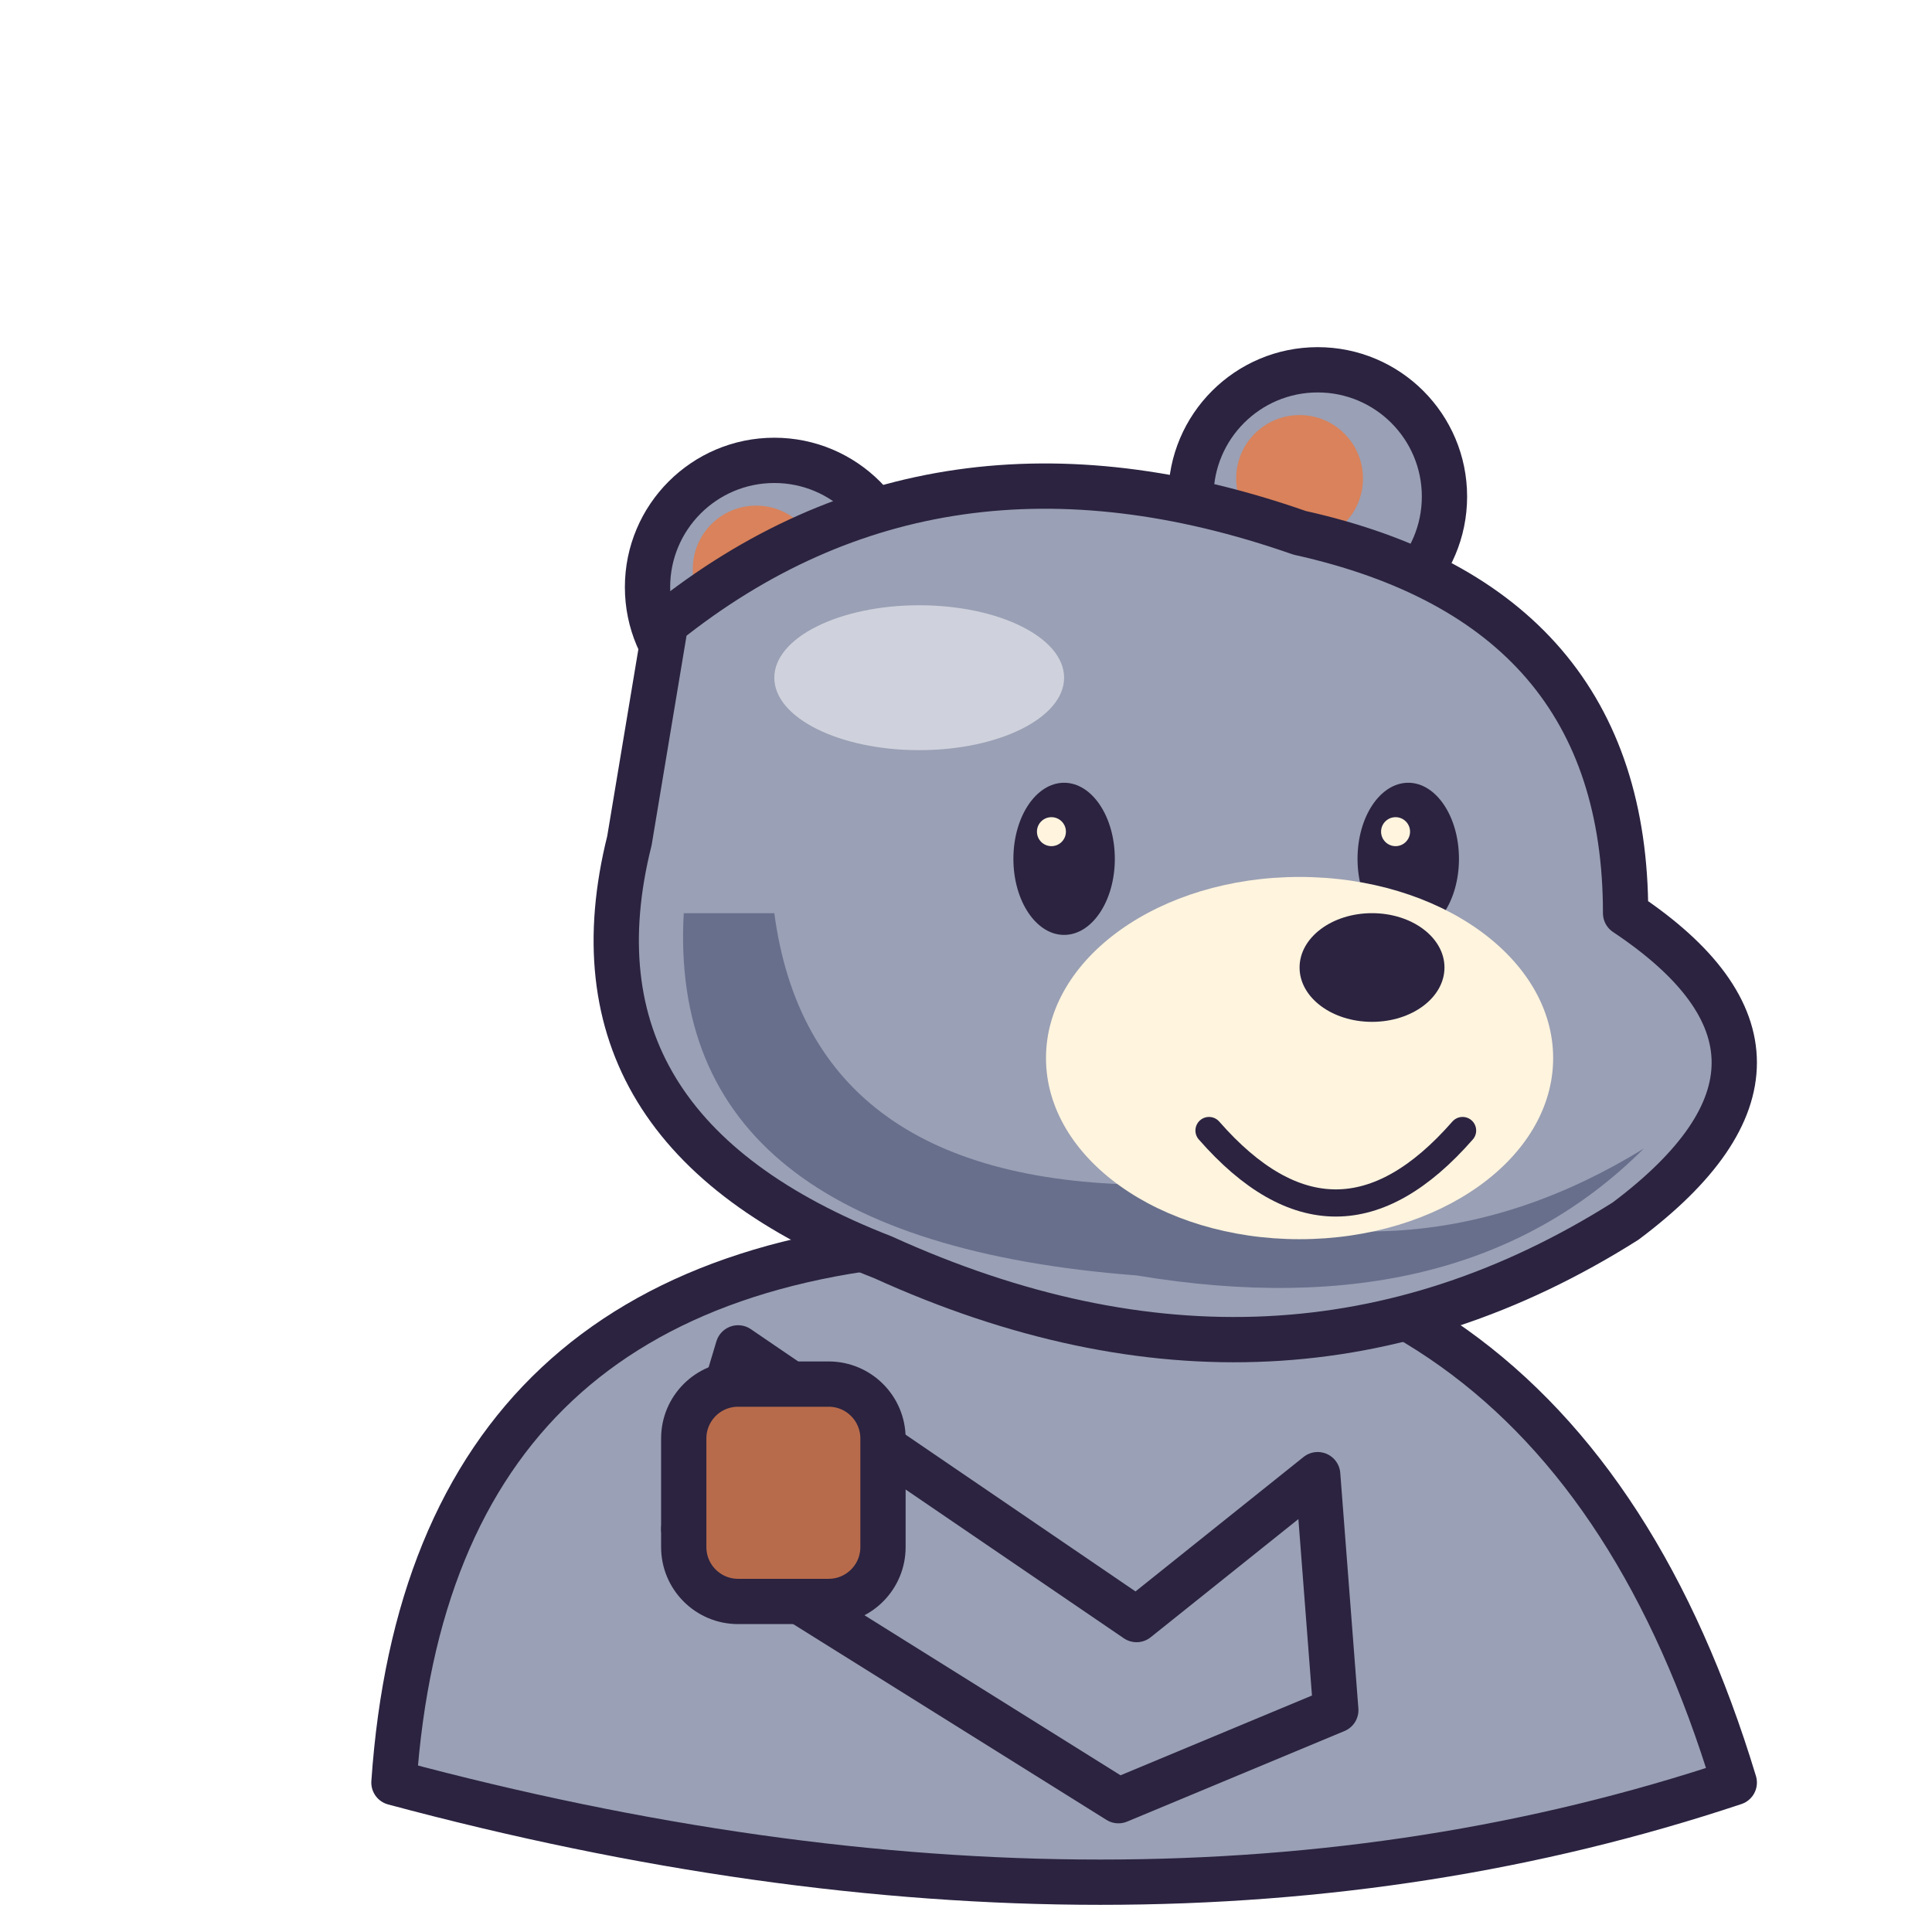
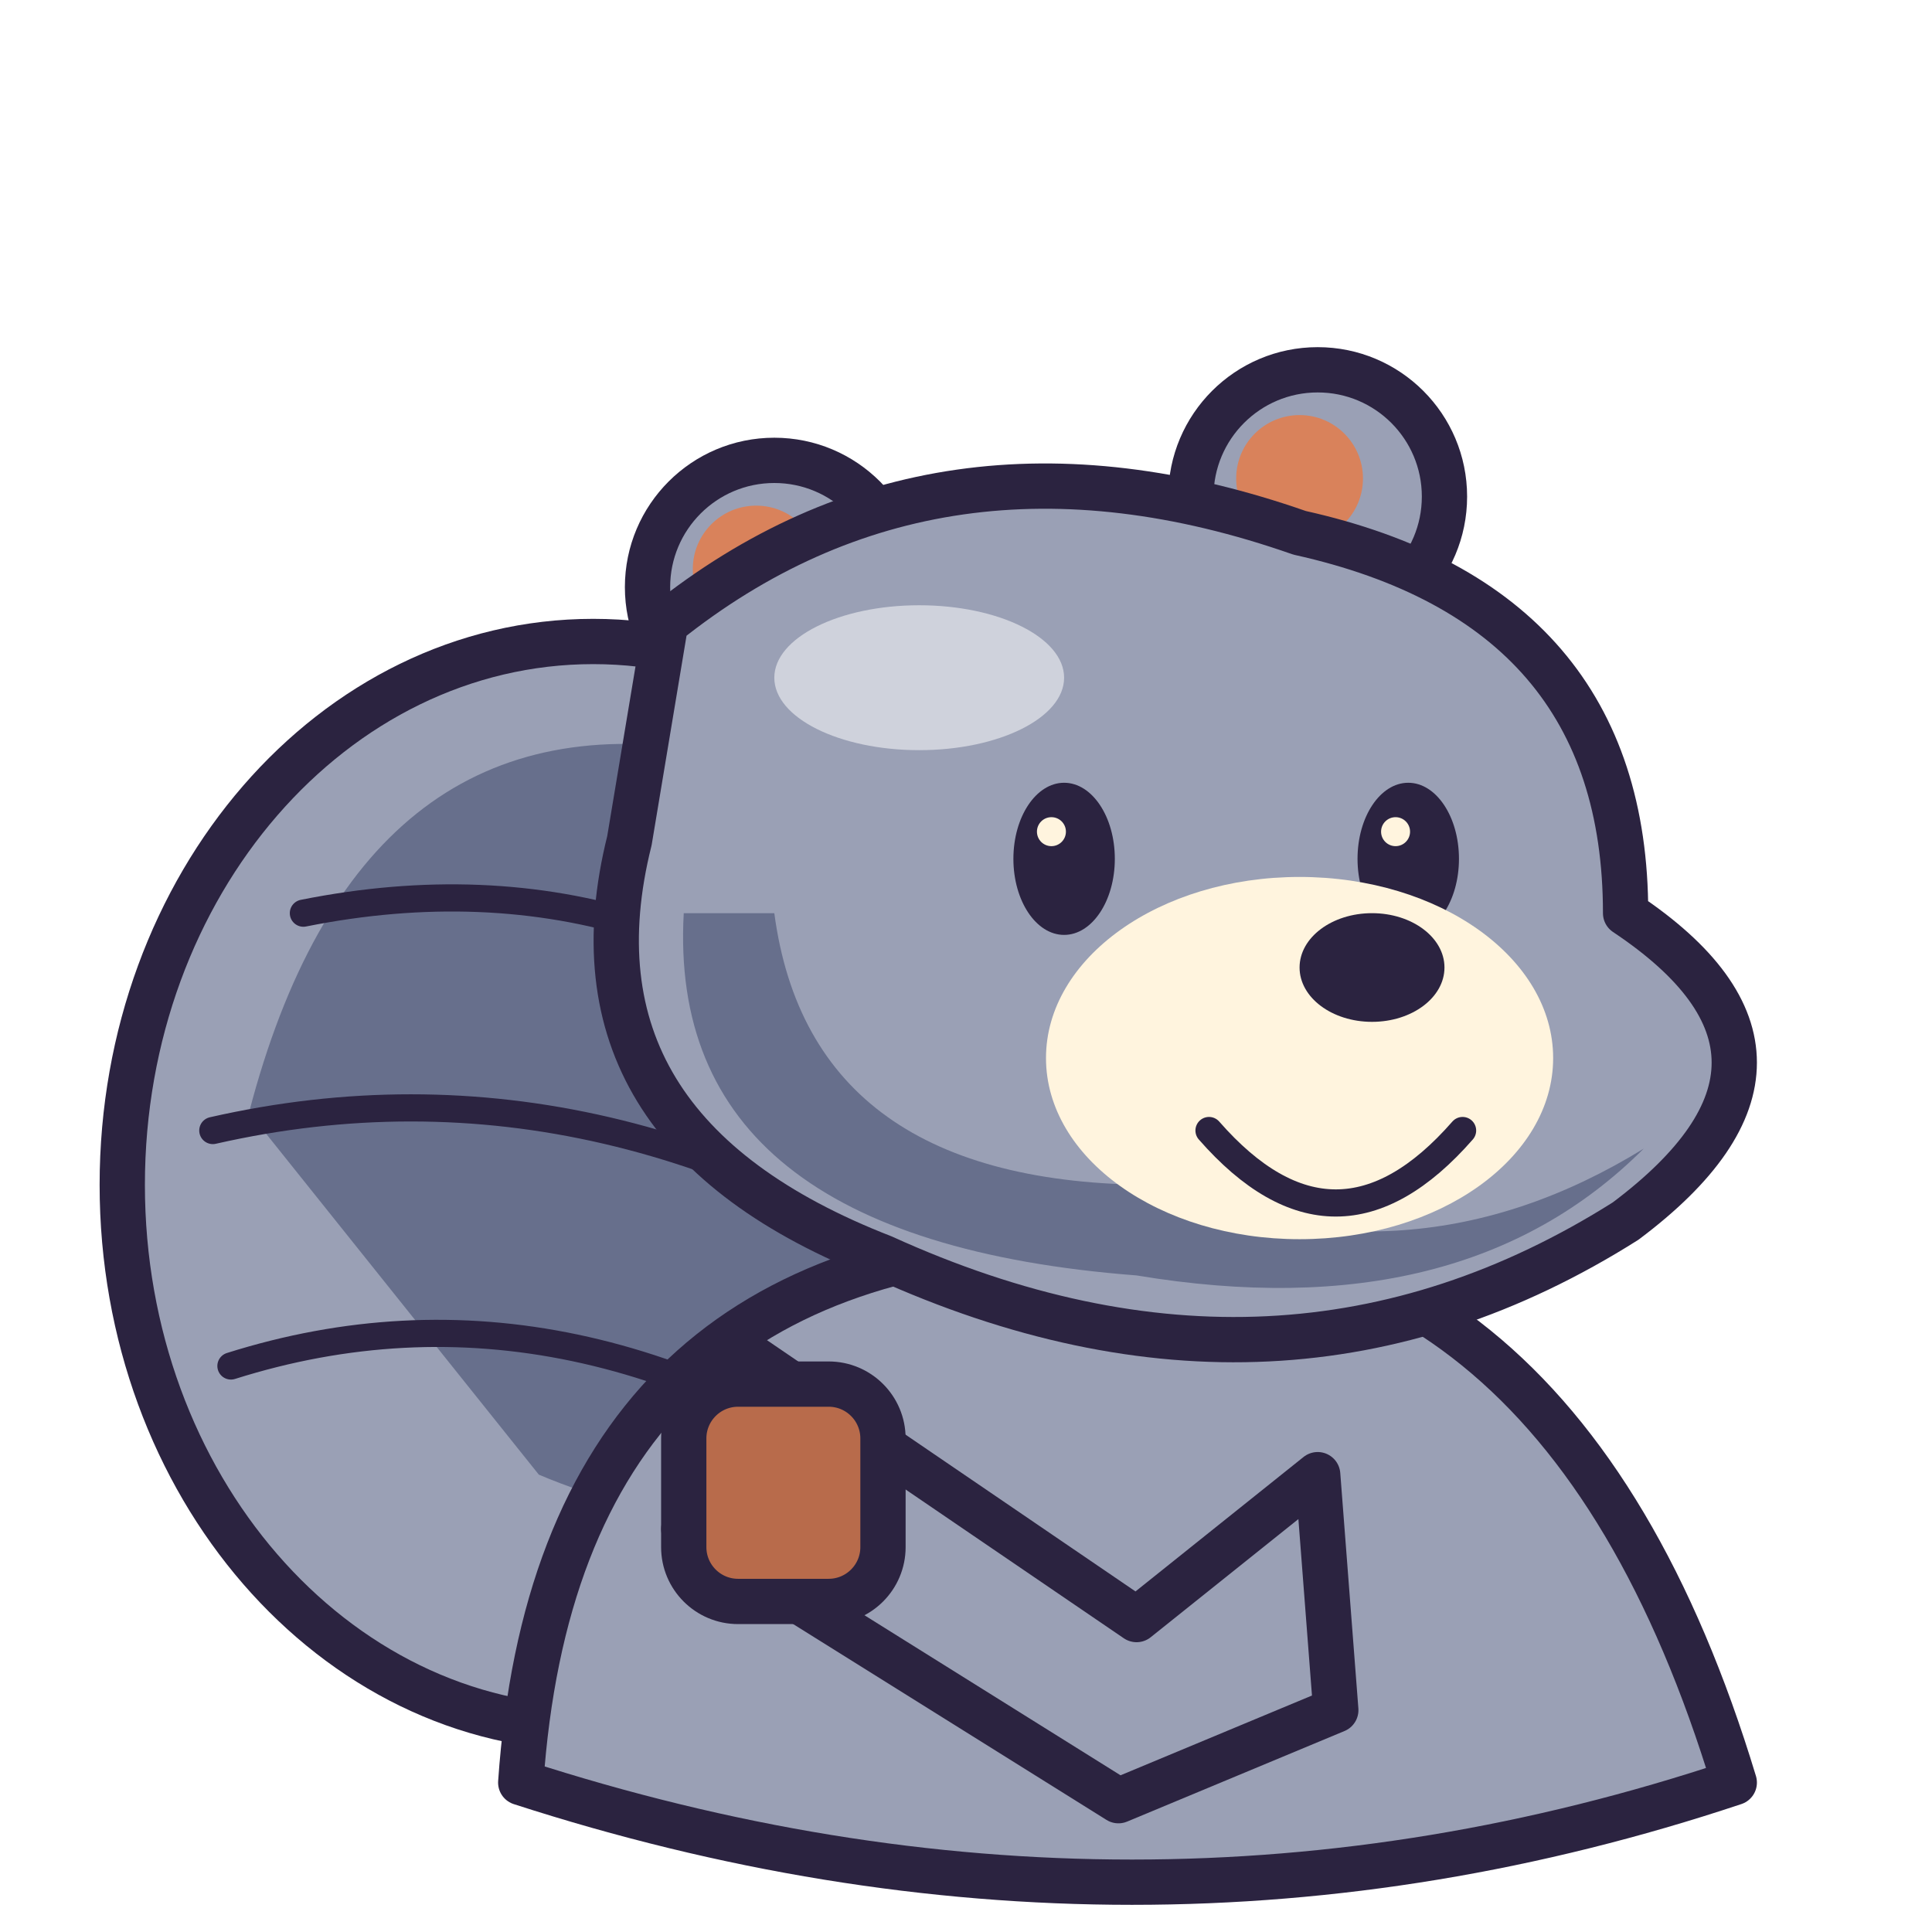
<svg xmlns="http://www.w3.org/2000/svg" version="1.1" viewBox="0 0 512 512" fill="none" stroke="#2B2340" stroke-width="12" stroke-linecap="round" stroke-linejoin="round">
  <g transform="translate(-30 -70) scale(4.8)" stroke-width="2.5">
+     <g id="tail">
+       <ellipse cx="39" cy="80" rx="26" ry="30" fill="#9AA0B5" />
+       <path d="M20 76Q26 53 45 56Q64 61 60 82Q55 104 36 96" fill="#676F8C" stroke="none" />
+       <path d="M23 65Q43 61 58 76M18 77Q40 72 61 87M19 90Q38 84 57 98" fill="none" stroke="#2B2340" stroke-width="1.5" />
+     </g>
    <g id="bust">
-       <path d="M28 113Q30 84 60 83Q92 80 102 113Q69 124 28 113Z" fill="#9AA0B5" />
+       <path d="M35 113Q37 84 65 83Q92 80 102 113Q69 124 35 113Z" fill="#9AA0B5" />
    </g>
    <g id="head">
      <ellipse cx="49" cy="47" rx="7" ry="7" fill="#9AA0B5" />
      <ellipse cx="79" cy="42" rx="7" ry="7" fill="#9AA0B5" />
      <ellipse cx="48" cy="46" rx="3.5" ry="3.5" fill="#D9825B" stroke="none" />
      <ellipse cx="78" cy="41" rx="3.5" ry="3.5" fill="#D9825B" stroke="none" />
      <path d="M43 49Q58 37 78 44Q96 48 96 65Q108 73 96 82Q77 94 55 84Q37 77 41 61Z" fill="#9AA0B5" />
      <path d="M44 65Q43 83 69 85Q87 88 97 78Q84 86 70 80Q51 80 49 65Z" fill="#676F8C" stroke="none" />
      <ellipse cx="57" cy="52" rx="8" ry="4" fill="#CFD2DC" stroke="none" />
      <ellipse cx="65" cy="62" rx="2.8" ry="4.2" fill="#2B2340" stroke="none" />
      <ellipse cx="64.3" cy="60.5" rx="0.8" ry="0.8" fill="#FFF4DE" stroke="none" />
      <ellipse cx="84" cy="62" rx="2.8" ry="4.2" fill="#2B2340" stroke="none" />
      <ellipse cx="83.3" cy="60.5" rx="0.8" ry="0.8" fill="#FFF4DE" stroke="none" />
      <ellipse cx="78" cy="73" rx="14" ry="10" fill="#FFF4DE" stroke="none" />
      <ellipse cx="82" cy="68" rx="4" ry="3" fill="#2B2340" stroke="none" />
      <path d="M73 77Q80 85 87 77" fill="none" stroke="#2B2340" stroke-width="1.5" />
    </g>
    <g id="clothing">
      <path d="M47 89L69 104L79 96L80 109L68 114L44 99Z" fill="#9AA0B5" />
      <rect x="44" y="91" width="11" height="12" rx="3" fill="#B86B4B" />
    </g>
    <g id="headwear" />
  </g>
</svg>
